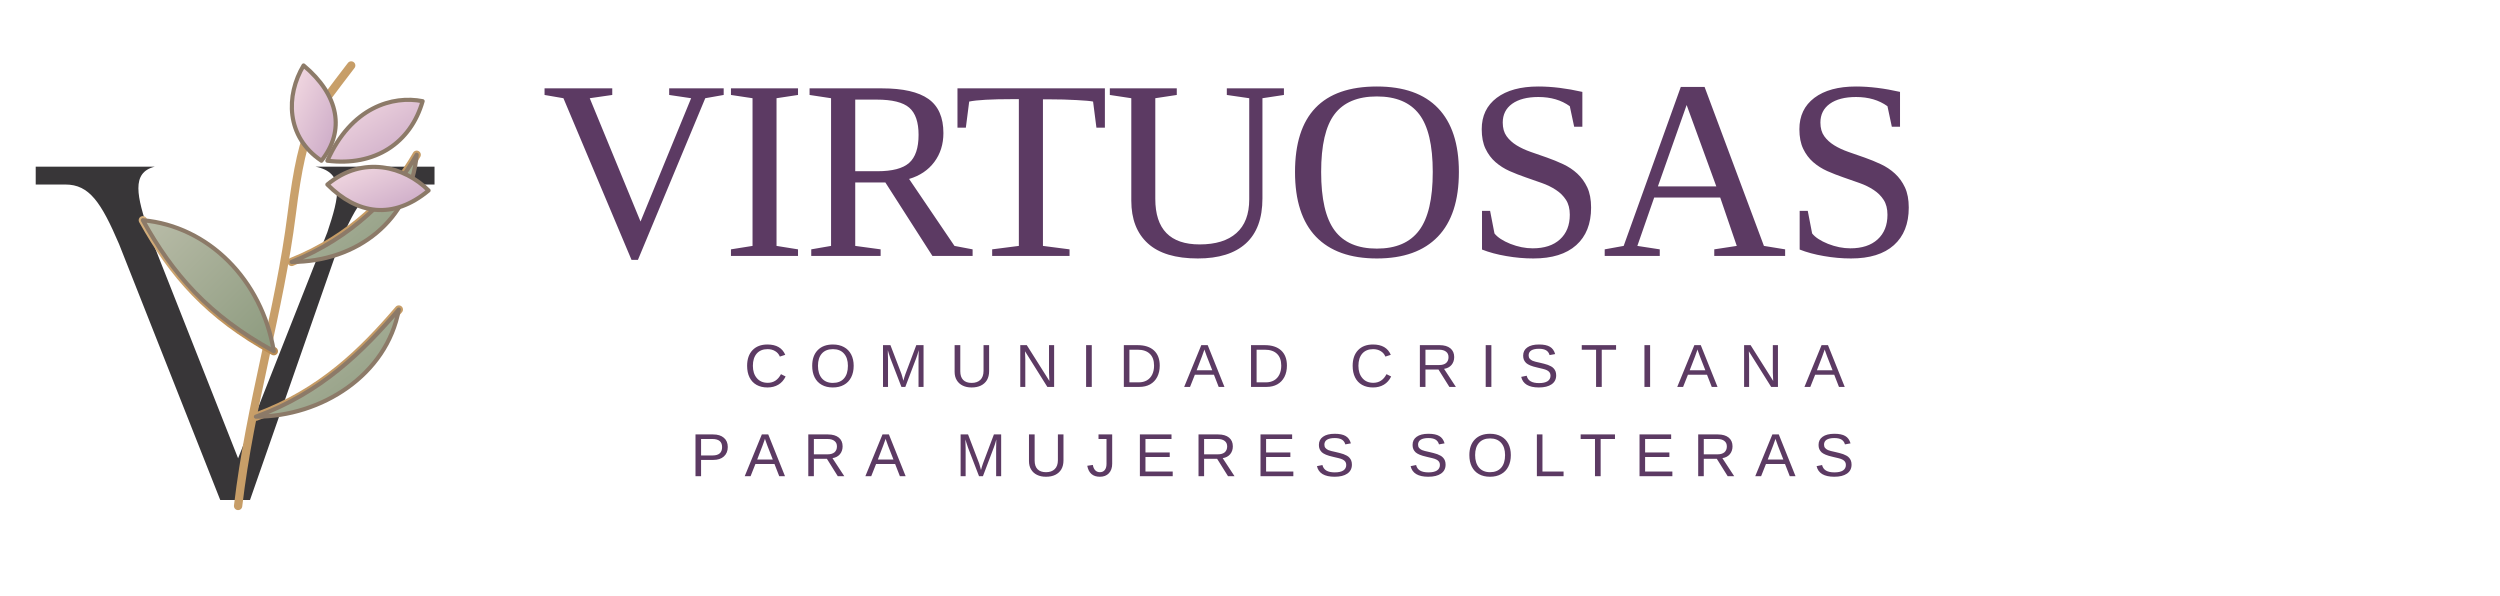
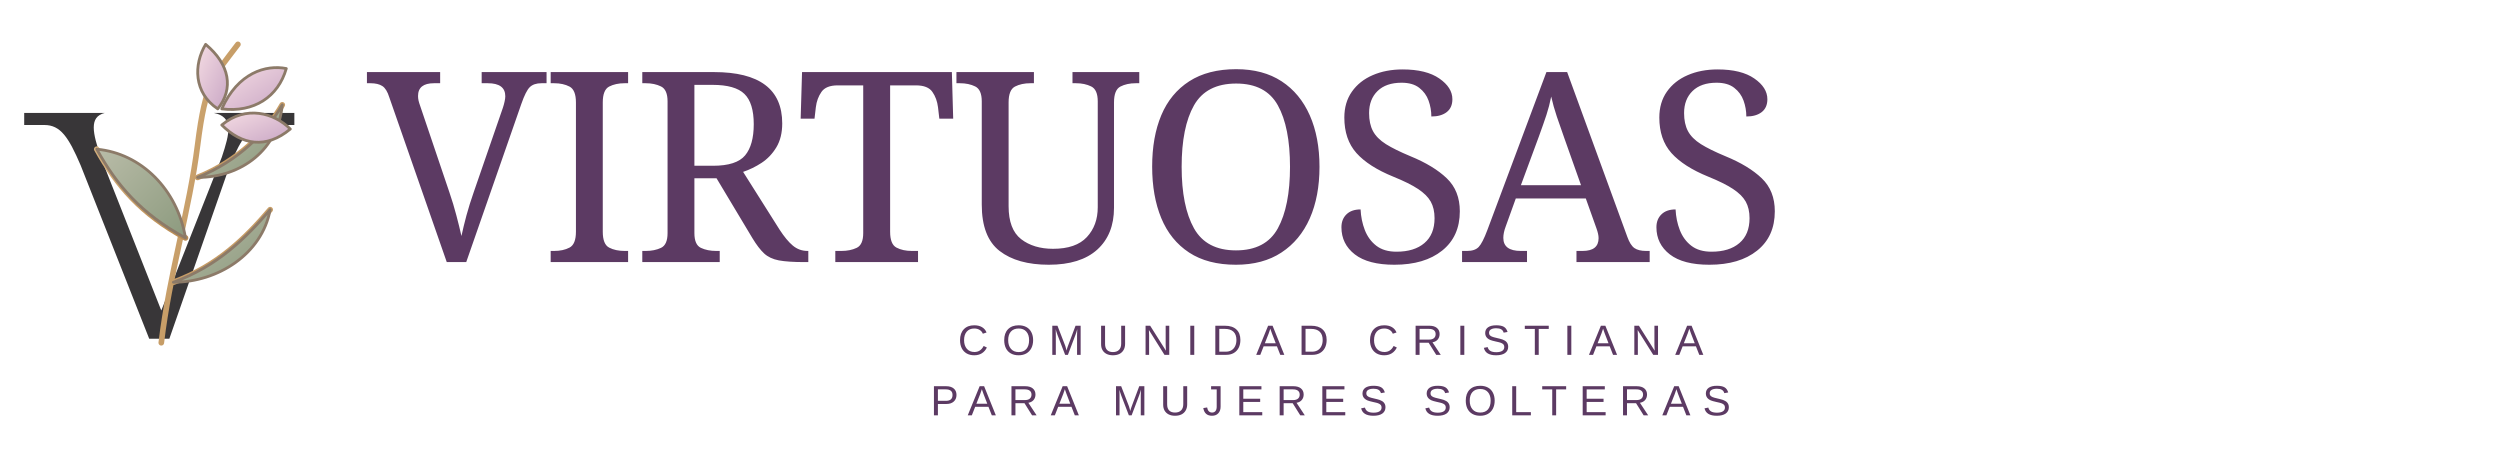
- <svg xmlns="http://www.w3.org/2000/svg" viewBox="0 0 420 100" role="img" aria-labelledby="t d">
+ <svg xmlns="http://www.w3.org/2000/svg" viewBox="0 0 620 112" role="img" aria-labelledby="t d">
  <defs>
    <linearGradient id="gold" x1="0" y1="0" x2="1" y2="1">
      <stop stop-color="#D4AF7C" />
      <stop offset="1" stop-color="#B98B52" />
    </linearGradient>
    <linearGradient id="leaf" x1="0" y1="0" x2="1" y2="1">
      <stop stop-color="#B9BCA8" />
      <stop offset="1" stop-color="#8C9A7E" />
    </linearGradient>
    <linearGradient id="petal" x1="0" y1="0" x2="1" y2="1">
      <stop stop-color="#F5DCE3" />
      <stop offset="1" stop-color="#C9A7C5" />
    </linearGradient>
  </defs>
  <g transform="translate(3 8)">
    <path d="M3 20H23C19 21 20 25 22 31L37 69L52 31C54 25 55 21 50 20H70V23H63C59 23 57 26 54 33L39 76H34L17 33C14 26 12 23 8 23H3Z" fill="#383638" />
    <g fill="none" stroke="url(#gold)" stroke-width="1.4" stroke-linecap="round" stroke-linejoin="round">
      <path d="M37 77C39 60 44 44 46 28S50 11 56 3" />
      <path d="M43 51C32 45 26 38 21 29" />
      <path d="M46 36C56 32 63 25 67 18" />
      <path d="M40 62C51 58 58 51 64 44" />
    </g>
    <g stroke="#8C7A68" stroke-width=".7" stroke-linejoin="round">
      <path d="M43 51C32 45 26 38 21 29C32 30 41 39 43 51Z" fill="url(#leaf)" />
      <path d="M46 36C56 32 63 25 67 18C66 29 57 36 46 36Z" fill="url(#leaf)" />
      <path d="M40 62C51 58 58 51 64 44C62 55 51 62 40 62Z" fill="url(#leaf)" />
      <path d="M51 19C45 15 45 8 48 3C54 8 55 14 51 19Z" fill="url(#petal)" />
      <path d="M52 19C56 10 63 8 68 9C66 16 60 20 52 19Z" fill="url(#petal)" />
      <path d="M52 23C58 18 65 20 69 24C63 29 57 28 52 23Z" fill="url(#petal)" />
    </g>
  </g>
-   <text x="91" y="43" fill="#5C3A63" font-family="Georgia,'Times New Roman',serif" font-size="43" letter-spacing="-.8">VIRTUOSAS</text>
-   <text x="125" y="65" fill="#5C3A63" font-family="Montserrat,Arial,sans-serif" font-size="10.2" letter-spacing="3.6">COMUNIDAD CRISTIANA</text>
-   <text x="116" y="80" fill="#5C3A63" font-family="Montserrat,Arial,sans-serif" font-size="10.2" letter-spacing="3.05">PARA MUJERES SOLTERAS</text>
+   <text x="91" y="65" fill="#5C3A63" font-family="Bodoni MT, Didot, 'Bodoni 72', Georgia, serif" font-size="66" letter-spacing="-1.5">VIRTUOSAS</text>
+   <text x="330" y="88" text-anchor="middle" fill="#5C3A63" font-family="Montserrat,Arial,sans-serif" font-size="10.5" letter-spacing="3.4">COMUNIDAD CRISTIANA</text>
+   <text x="330" y="103" text-anchor="middle" fill="#5C3A63" font-family="Montserrat,Arial,sans-serif" font-size="10.5" letter-spacing="3">PARA MUJERES SOLTERAS</text>
</svg>
